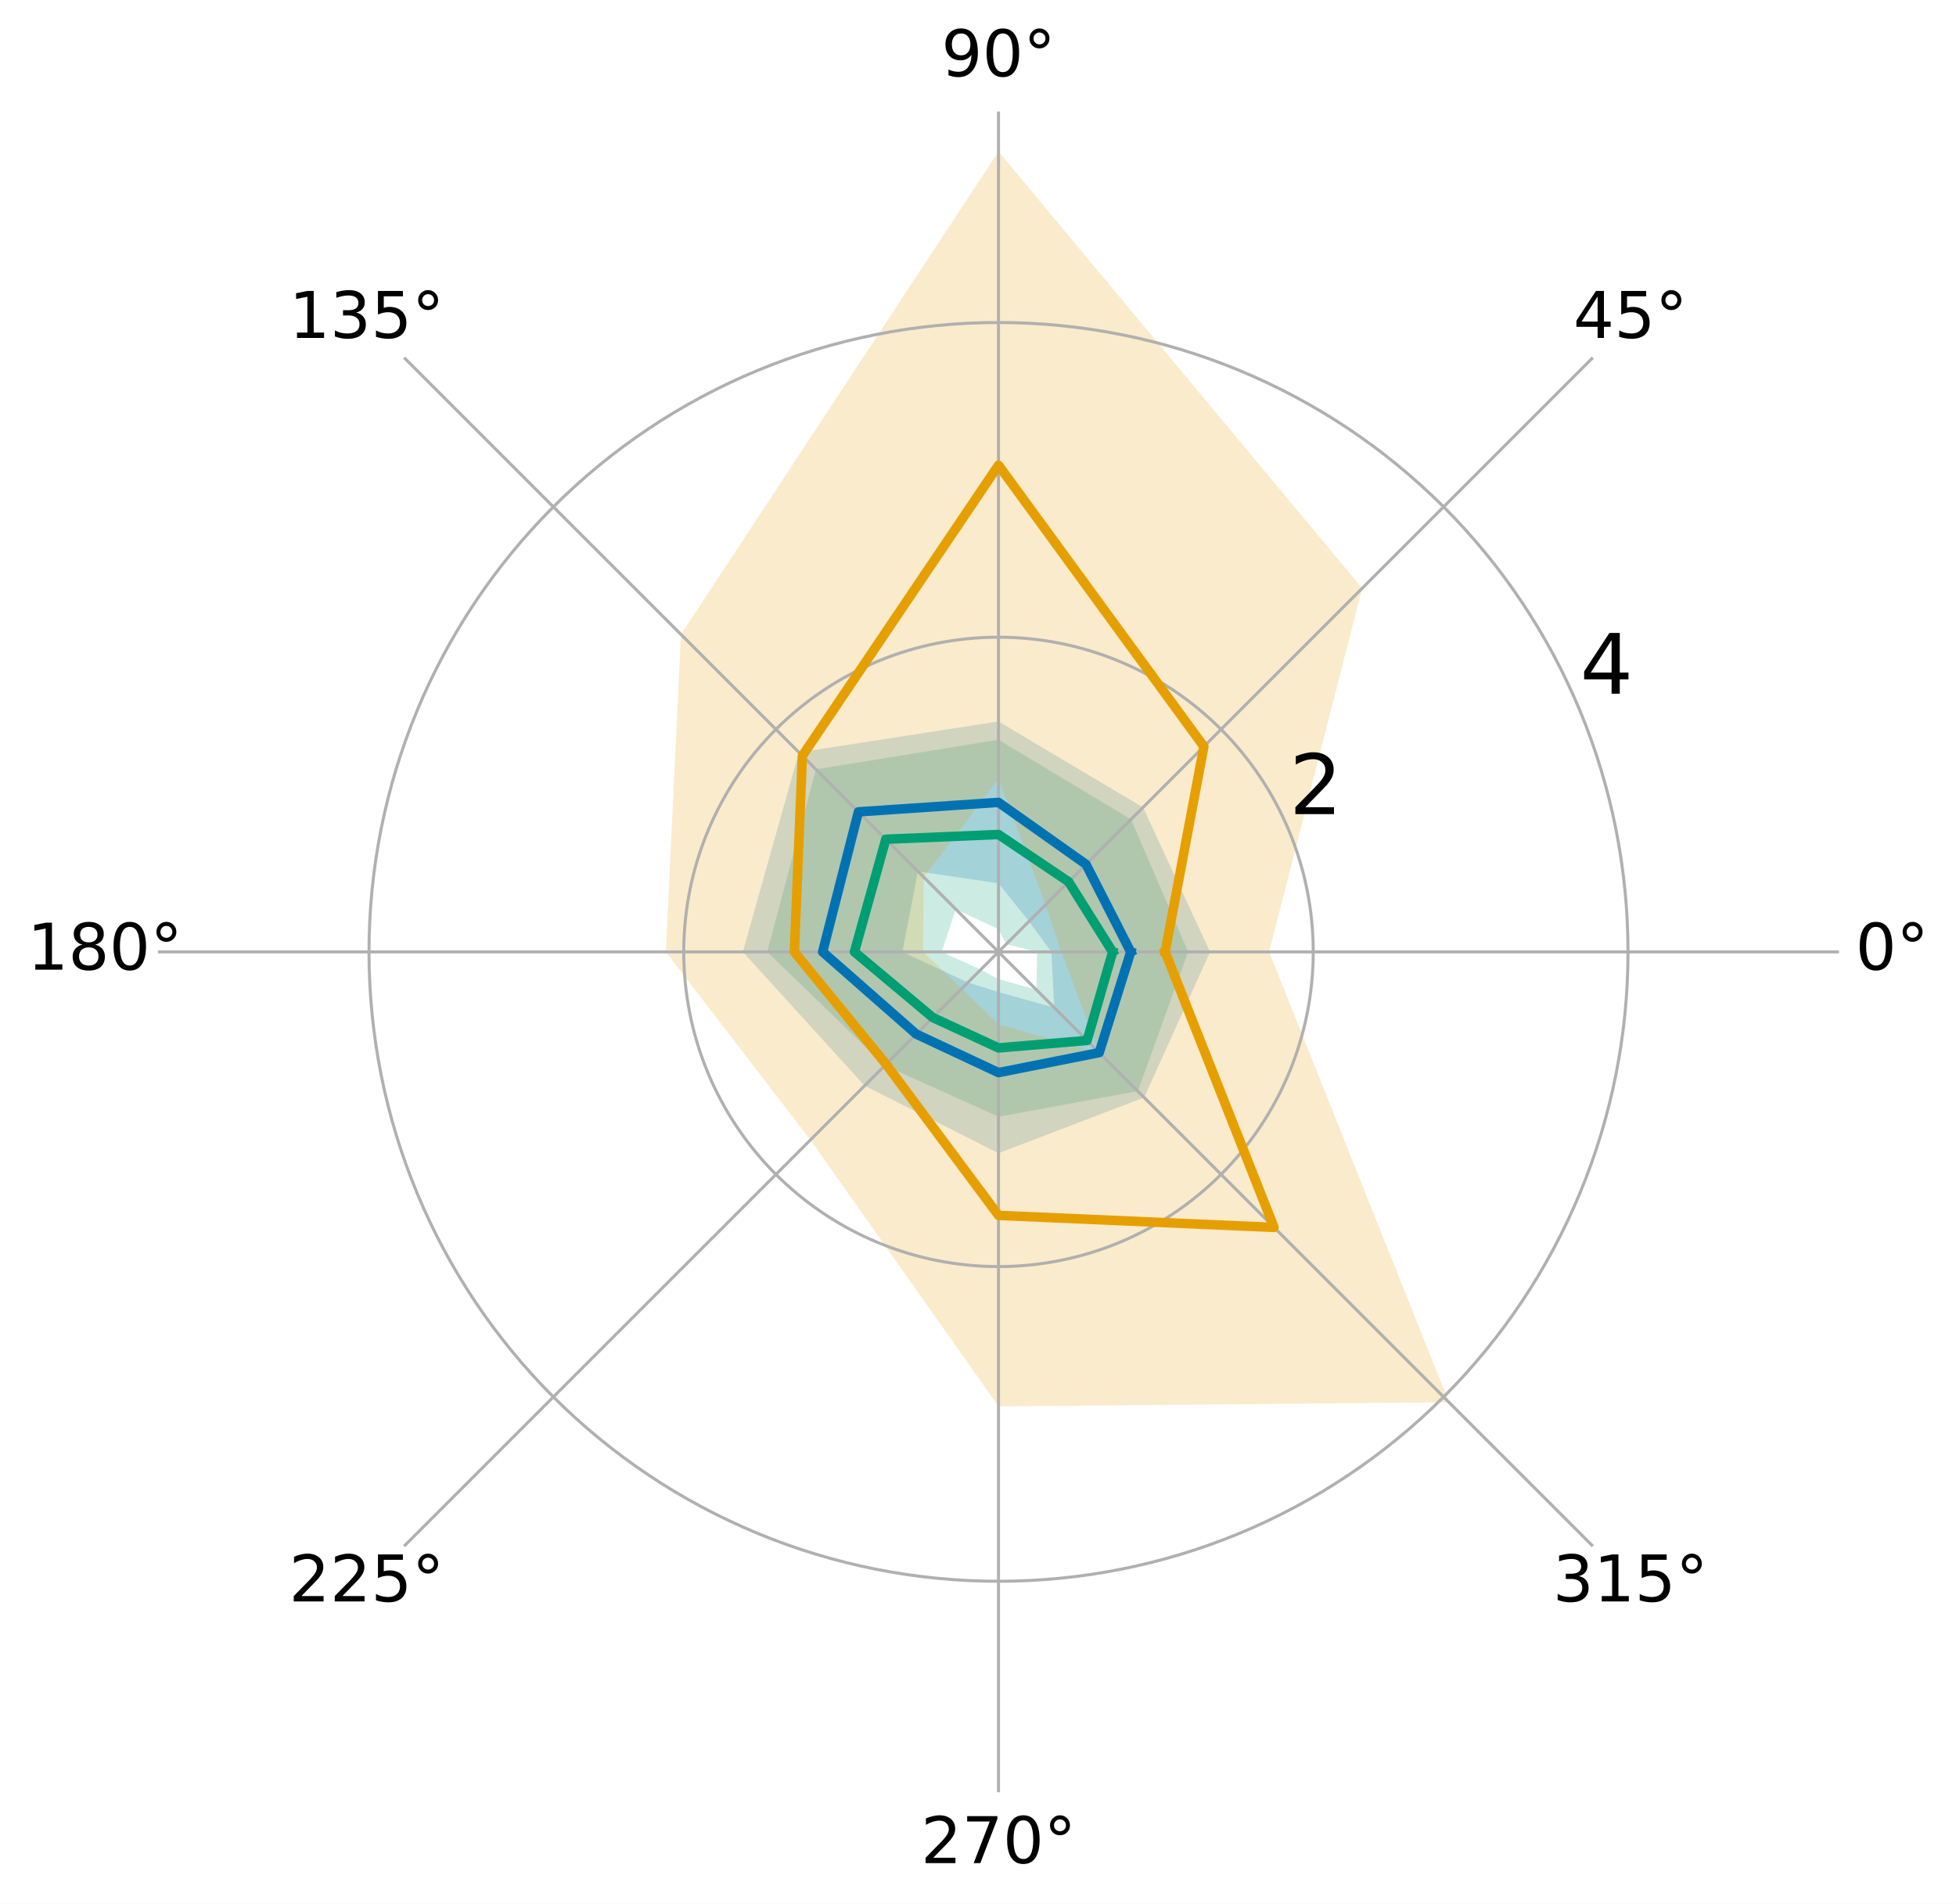
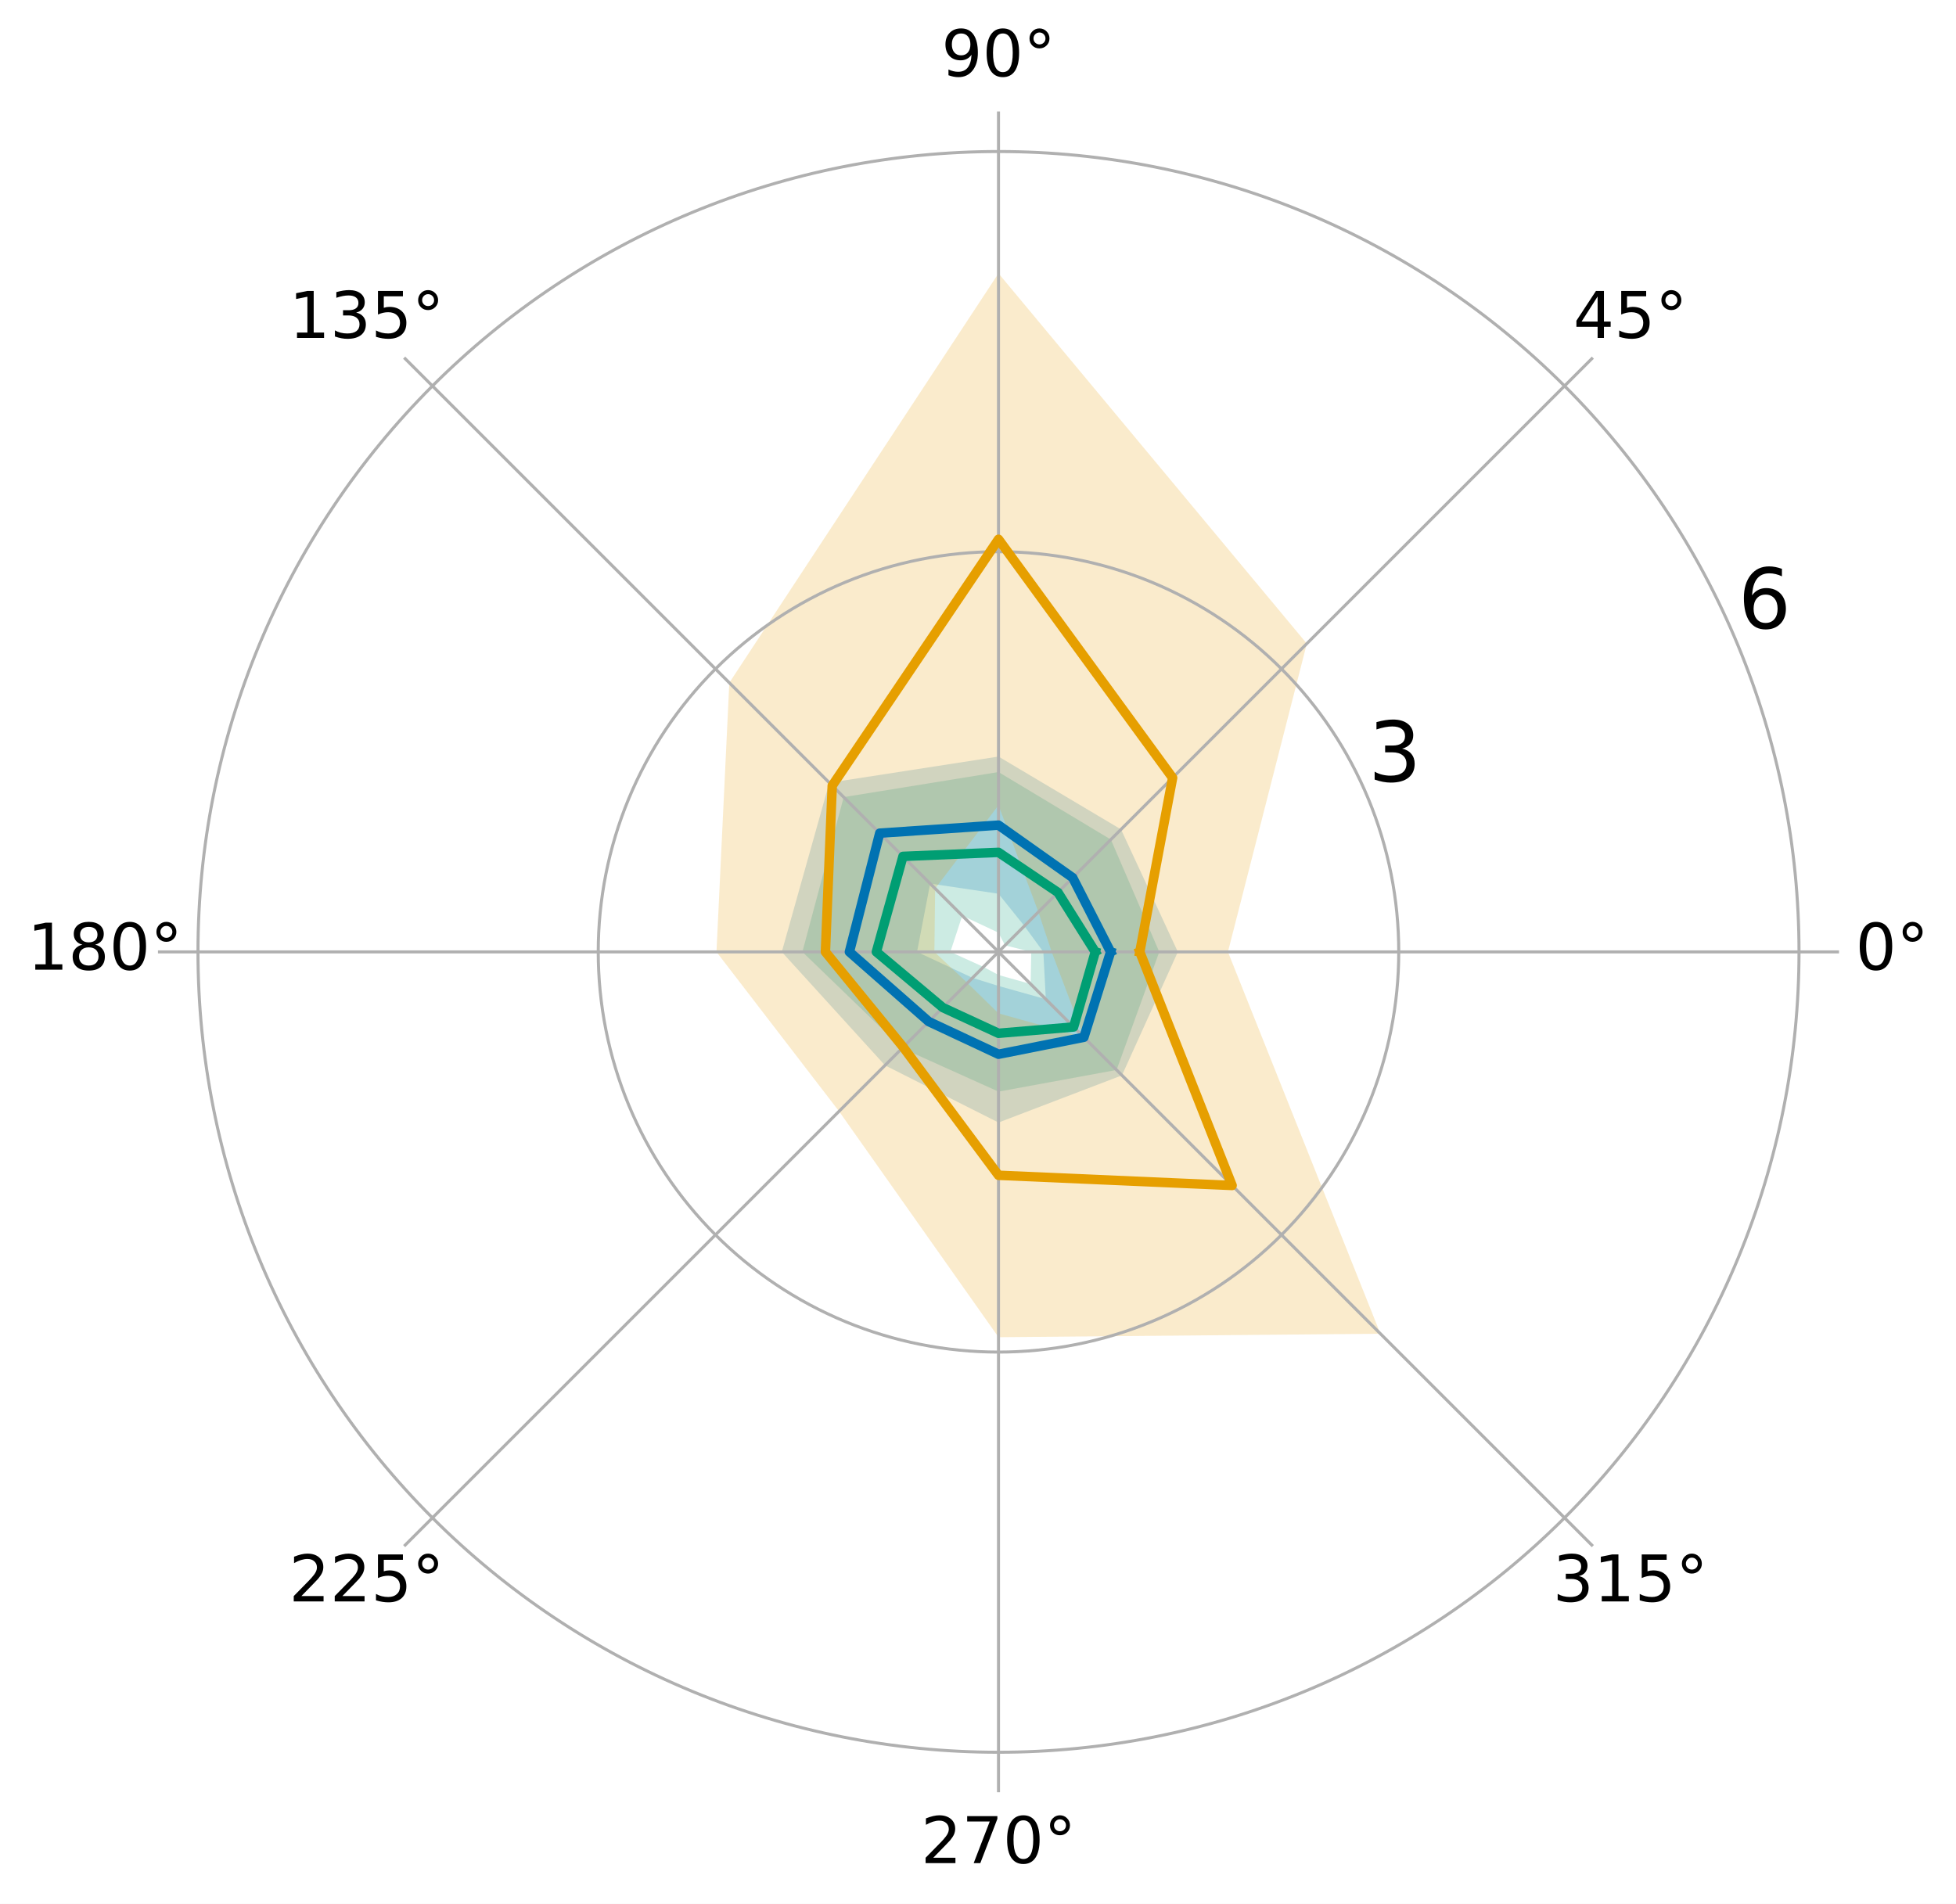
<svg xmlns="http://www.w3.org/2000/svg" xmlns:xlink="http://www.w3.org/1999/xlink" width="516.053pt" height="502.373pt" viewBox="0 0 516.053 502.373" version="1.1">
  <defs>
    <style type="text/css">*{stroke-linejoin: round; stroke-linecap: butt}</style>
  </defs>
  <g id="figure_1">
    <g id="patch_1">
      <path d="M 0 502.373  L 516.053 502.373  L 516.053 0  L 0 0  z " style="fill: #ffffff" />
    </g>
    <g id="axes_1">
      <g id="patch_2">
        <path d="M 485.194 251.186  C 485.194 222.065 479.458 193.227 468.314 166.323  C 457.17 139.418 440.834 114.97 420.242 94.378  C 399.651 73.787 375.203 57.451 348.298 46.307  C 321.394 35.163 292.556 29.426 263.434 29.426  C 234.313 29.426 205.475 35.163 178.57 46.307  C 151.666 57.451 127.218 73.787 106.626 94.378  C 86.035 114.97 69.699 139.418 58.555 166.323  C 47.411 193.227 41.674 222.065 41.674 251.186  C 41.674 280.308 47.411 309.146 58.555 336.05  C 69.699 362.955 86.035 387.403 106.626 407.994  C 127.218 428.586 151.666 444.922 178.57 456.066  C 205.475 467.21 234.313 472.946 263.434 472.946  C 292.556 472.946 321.394 467.21 348.298 456.066  C 375.203 444.922 399.651 428.586 420.242 407.994  C 440.834 387.403 457.17 362.955 468.314 336.05  C 479.458 309.146 485.194 280.308 485.194 251.186  M 263.434 251.186  C 263.434 251.186 263.434 251.186 263.434 251.186  C 263.434 251.186 263.434 251.186 263.434 251.186  C 263.434 251.186 263.434 251.186 263.434 251.186  C 263.434 251.186 263.434 251.186 263.434 251.186  C 263.434 251.186 263.434 251.186 263.434 251.186  C 263.434 251.186 263.434 251.186 263.434 251.186  C 263.434 251.186 263.434 251.186 263.434 251.186  C 263.434 251.186 263.434 251.186 263.434 251.186  C 263.434 251.186 263.434 251.186 263.434 251.186  C 263.434 251.186 263.434 251.186 263.434 251.186  C 263.434 251.186 263.434 251.186 263.434 251.186  C 263.434 251.186 263.434 251.186 263.434 251.186  C 263.434 251.186 263.434 251.186 263.434 251.186  C 263.434 251.186 263.434 251.186 263.434 251.186  C 263.434 251.186 263.434 251.186 263.434 251.186  C 263.434 251.186 263.434 251.186 263.434 251.186  z " style="fill: #ffffff" />
      </g>
-       <g id="PolyCollection_1">
+       <g id="FillBetweenPolyCollection_1">
        <defs>
-           <path id="mb5c2f7a960" d="M 313.468 -251.186  L 273.625 -251.186  L 265.47 -253.222  L 263.434 -257.159  L 252.154 -262.467  L 248.451 -251.186  L 258.759 -246.511  L 263.434 -244  L 273.431 -241.19  L 273.625 -251.186  L 313.468 -251.186  L 313.468 -251.186  L 300.181 -214.44  L 263.434 -207.694  L 233.449 -221.201  L 202.403 -251.186  L 215.258 -299.363  L 263.434 -307.169  L 298.402 -286.154  L 313.468 -251.186  z " />
+           <path id="m3e22a90288" d="M 305.852 -251.186  L 272.074 -251.186  L 265.16 -252.912  L 263.434 -256.25  L 253.871 -260.75  L 250.732 -251.186  L 259.471 -247.223  L 263.434 -245.094  L 271.909 -242.711  L 272.074 -251.186  L 305.852 -251.186  L 305.852 -251.186  L 294.588 -220.033  L 263.434 -214.314  L 238.013 -225.765  L 211.693 -251.186  L 222.591 -292.029  L 263.434 -298.648  L 293.079 -280.831  L 305.852 -251.186  z " />
        </defs>
-         <g clip-path="url(#p9a44bdde10)">
-           <use xlink:href="#mb5c2f7a960" x="0" y="502.373" style="fill: #009e73; fill-opacity: 0.2" />
-         </g>
-       </g>
-       <g id="PolyCollection_2">
+         <g clip-path="url(#p065cc90a6f)">
+           <use xlink:href="#m3e22a90288" x="0" y="502.373" style="fill: #009e73; fill-opacity: 0.2" />
+         </g>
+       </g>
+       <g id="FillBetweenPolyCollection_2">
        <defs>
-           <path id="m67152b2f02" d="M 319.25 -251.186  L 277.39 -251.186  L 271.492 -259.245  L 263.434 -269.286  L 242.171 -272.45  L 238.085 -251.186  L 255.357 -243.109  L 263.434 -240.584  L 278.161 -236.46  L 277.39 -251.186  L 319.25 -251.186  L 319.25 -251.186  L 301.859 -212.762  L 263.434 -198.072  L 228.116 -215.868  L 195.99 -251.186  L 210.781 -303.84  L 263.434 -311.99  L 301.564 -289.316  L 319.25 -251.186  z " />
+           <path id="m65d7727062" d="M 310.754 -251.186  L 275.266 -251.186  L 270.266 -258.018  L 263.434 -266.531  L 245.408 -269.213  L 241.943 -251.186  L 256.586 -244.338  L 263.434 -242.198  L 275.919 -238.702  L 275.266 -251.186  L 310.754 -251.186  L 310.754 -251.186  L 296.01 -218.611  L 263.434 -206.157  L 233.492 -221.244  L 206.256 -251.186  L 218.795 -295.825  L 263.434 -302.735  L 295.76 -283.512  L 310.754 -251.186  z " />
        </defs>
-         <g clip-path="url(#p9a44bdde10)">
-           <use xlink:href="#m67152b2f02" x="0" y="502.373" style="fill: #0072b2; fill-opacity: 0.2" />
-         </g>
-       </g>
-       <g id="PolyCollection_3">
+         <g clip-path="url(#p065cc90a6f)">
+           <use xlink:href="#m65d7727062" x="0" y="502.373" style="fill: #0072b2; fill-opacity: 0.2" />
+         </g>
+       </g>
+       <g id="FillBetweenPolyCollection_3">
        <defs>
-           <path id="m8ab8cb824d" d="M 334.834 -251.186  L 279.982 -251.186  L 275.853 -263.605  L 263.434 -296.843  L 243.719 -270.901  L 243.481 -251.186  L 253.755 -241.507  L 263.434 -232.06  L 289.985 -224.635  L 279.982 -251.186  L 334.834 -251.186  L 334.834 -251.186  L 382.284 -132.336  L 263.434 -131.256  L 213.813 -201.565  L 175.669 -251.186  L 179.664 -334.957  L 263.434 -462.386  L 359.387 -347.139  L 334.834 -251.186  z " />
+           <path id="m9f3626aa9b" d="M 323.966 -251.186  L 277.463 -251.186  L 273.963 -261.715  L 263.434 -289.893  L 246.72 -267.9  L 246.519 -251.186  L 255.228 -242.98  L 263.434 -234.971  L 285.944 -228.677  L 277.463 -251.186  L 323.966 -251.186  L 323.966 -251.186  L 364.194 -150.427  L 263.434 -149.511  L 221.366 -209.119  L 189.028 -251.186  L 192.415 -322.206  L 263.434 -430.239  L 344.782 -332.534  L 323.966 -251.186  z " />
        </defs>
-         <g clip-path="url(#p9a44bdde10)">
-           <use xlink:href="#m8ab8cb824d" x="0" y="502.373" style="fill: #e69f00; fill-opacity: 0.2" />
+         <g clip-path="url(#p065cc90a6f)">
+           <use xlink:href="#m9f3626aa9b" x="0" y="502.373" style="fill: #e69f00; fill-opacity: 0.2" />
        </g>
      </g>
      <g id="matplotlib.axis_1">
        <g id="xtick_1">
          <g id="line2d_1">
-             <path d="M 263.434 251.186  L 485.194 251.186  " clip-path="url(#p9a44bdde10)" style="fill: none; stroke: #b0b0b0; stroke-width: 0.8; stroke-linecap: square" />
+             <path d="M 263.434 251.186  L 485.194 251.186  " clip-path="url(#p065cc90a6f)" style="fill: none; stroke: #b0b0b0; stroke-width: 0.8; stroke-linecap: square" />
          </g>
          <g id="text_1">
            <g transform="translate(489.5362 255.8773) scale(0.17 -0.17)">
              <defs>
                <path id="DejaVuSans-30" d="M 2034 4250  Q 1547 4250 1301 3770  Q 1056 3291 1056 2328  Q 1056 1369 1301 889  Q 1547 409 2034 409  Q 2525 409 2770 889  Q 3016 1369 3016 2328  Q 3016 3291 2770 3770  Q 2525 4250 2034 4250  z M 2034 4750  Q 2819 4750 3233 4129  Q 3647 3509 3647 2328  Q 3647 1150 3233 529  Q 2819 -91 2034 -91  Q 1250 -91 836 529  Q 422 1150 422 2328  Q 422 3509 836 4129  Q 1250 4750 2034 4750  z " transform="scale(0.015625)" />
                <path id="DejaVuSans-b0" d="M 1600 4347  Q 1350 4347 1178 4173  Q 1006 4000 1006 3750  Q 1006 3503 1178 3333  Q 1350 3163 1600 3163  Q 1850 3163 2022 3333  Q 2194 3503 2194 3750  Q 2194 3997 2020 4172  Q 1847 4347 1600 4347  z M 1600 4750  Q 1800 4750 1984 4673  Q 2169 4597 2303 4453  Q 2447 4313 2519 4134  Q 2591 3956 2591 3750  Q 2591 3338 2302 3052  Q 2013 2766 1594 2766  Q 1172 2766 890 3047  Q 609 3328 609 3750  Q 609 4169 896 4459  Q 1184 4750 1600 4750  z " transform="scale(0.015625)" />
              </defs>
              <use xlink:href="#DejaVuSans-30" />
-               <use xlink:href="#DejaVuSans-b0" x="63.623" />
+               <use xlink:href="#DejaVuSans-b0" transform="translate(63.62305 0)" />
            </g>
          </g>
        </g>
        <g id="xtick_2">
          <g id="line2d_2">
-             <path d="M 263.434 251.186  L 420.242 94.378  " clip-path="url(#p9a44bdde10)" style="fill: none; stroke: #b0b0b0; stroke-width: 0.8; stroke-linecap: square" />
+             <path d="M 263.434 251.186  L 420.242 94.378  " clip-path="url(#p065cc90a6f)" style="fill: none; stroke: #b0b0b0; stroke-width: 0.8; stroke-linecap: square" />
          </g>
          <g id="text_2">
            <g transform="translate(415.0756 89.16985) scale(0.17 -0.17)">
              <defs>
                <path id="DejaVuSans-34" d="M 2419 4116  L 825 1625  L 2419 1625  L 2419 4116  z M 2253 4666  L 3047 4666  L 3047 1625  L 3713 1625  L 3713 1100  L 3047 1100  L 3047 0  L 2419 0  L 2419 1100  L 313 1100  L 313 1709  L 2253 4666  z " transform="scale(0.015625)" />
                <path id="DejaVuSans-35" d="M 691 4666  L 3169 4666  L 3169 4134  L 1269 4134  L 1269 2991  Q 1406 3038 1543 3061  Q 1681 3084 1819 3084  Q 2600 3084 3056 2656  Q 3513 2228 3513 1497  Q 3513 744 3044 326  Q 2575 -91 1722 -91  Q 1428 -91 1123 -41  Q 819 9 494 109  L 494 744  Q 775 591 1075 516  Q 1375 441 1709 441  Q 2250 441 2565 725  Q 2881 1009 2881 1497  Q 2881 1984 2565 2268  Q 2250 2553 1709 2553  Q 1456 2553 1204 2497  Q 953 2441 691 2322  L 691 4666  z " transform="scale(0.015625)" />
              </defs>
              <use xlink:href="#DejaVuSans-34" />
-               <use xlink:href="#DejaVuSans-35" x="63.623" />
-               <use xlink:href="#DejaVuSans-b0" x="127.246" />
+               <use xlink:href="#DejaVuSans-35" transform="translate(63.62305 0)" />
+               <use xlink:href="#DejaVuSans-b0" transform="translate(127.2461 0)" />
            </g>
          </g>
        </g>
        <g id="xtick_3">
          <g id="line2d_3">
-             <path d="M 263.434 251.186  L 263.434 29.426  " clip-path="url(#p9a44bdde10)" style="fill: none; stroke: #b0b0b0; stroke-width: 0.8; stroke-linecap: square" />
+             <path d="M 263.434 251.186  L 263.434 29.426  " clip-path="url(#p065cc90a6f)" style="fill: none; stroke: #b0b0b0; stroke-width: 0.8; stroke-linecap: square" />
          </g>
          <g id="text_3">
            <g transform="translate(248.3681 20.11734) scale(0.17 -0.17)">
              <defs>
                <path id="DejaVuSans-39" d="M 703 97  L 703 672  Q 941 559 1184 500  Q 1428 441 1663 441  Q 2288 441 2617 861  Q 2947 1281 2994 2138  Q 2813 1869 2534 1725  Q 2256 1581 1919 1581  Q 1219 1581 811 2004  Q 403 2428 403 3163  Q 403 3881 828 4315  Q 1253 4750 1959 4750  Q 2769 4750 3195 4129  Q 3622 3509 3622 2328  Q 3622 1225 3098 567  Q 2575 -91 1691 -91  Q 1453 -91 1209 -44  Q 966 3 703 97  z M 1959 2075  Q 2384 2075 2632 2365  Q 2881 2656 2881 3163  Q 2881 3666 2632 3958  Q 2384 4250 1959 4250  Q 1534 4250 1286 3958  Q 1038 3666 1038 3163  Q 1038 2656 1286 2365  Q 1534 2075 1959 2075  z " transform="scale(0.015625)" />
              </defs>
              <use xlink:href="#DejaVuSans-39" />
-               <use xlink:href="#DejaVuSans-30" x="63.623" />
-               <use xlink:href="#DejaVuSans-b0" x="127.246" />
+               <use xlink:href="#DejaVuSans-30" transform="translate(63.62305 0)" />
+               <use xlink:href="#DejaVuSans-b0" transform="translate(127.2461 0)" />
            </g>
          </g>
        </g>
        <g id="xtick_4">
          <g id="line2d_4">
-             <path d="M 263.434 251.186  L 106.626 94.378  " clip-path="url(#p9a44bdde10)" style="fill: none; stroke: #b0b0b0; stroke-width: 0.8; stroke-linecap: square" />
+             <path d="M 263.434 251.186  L 106.626 94.378  " clip-path="url(#p065cc90a6f)" style="fill: none; stroke: #b0b0b0; stroke-width: 0.8; stroke-linecap: square" />
          </g>
          <g id="text_4">
            <g transform="translate(76.2525 89.16985) scale(0.17 -0.17)">
              <defs>
                <path id="DejaVuSans-31" d="M 794 531  L 1825 531  L 1825 4091  L 703 3866  L 703 4441  L 1819 4666  L 2450 4666  L 2450 531  L 3481 531  L 3481 0  L 794 0  L 794 531  z " transform="scale(0.015625)" />
                <path id="DejaVuSans-33" d="M 2597 2516  Q 3050 2419 3304 2112  Q 3559 1806 3559 1356  Q 3559 666 3084 287  Q 2609 -91 1734 -91  Q 1441 -91 1130 -33  Q 819 25 488 141  L 488 750  Q 750 597 1062 519  Q 1375 441 1716 441  Q 2309 441 2620 675  Q 2931 909 2931 1356  Q 2931 1769 2642 2001  Q 2353 2234 1838 2234  L 1294 2234  L 1294 2753  L 1863 2753  Q 2328 2753 2575 2939  Q 2822 3125 2822 3475  Q 2822 3834 2567 4026  Q 2313 4219 1838 4219  Q 1578 4219 1281 4162  Q 984 4106 628 3988  L 628 4550  Q 988 4650 1302 4700  Q 1616 4750 1894 4750  Q 2613 4750 3031 4423  Q 3450 4097 3450 3541  Q 3450 3153 3228 2886  Q 3006 2619 2597 2516  z " transform="scale(0.015625)" />
              </defs>
              <use xlink:href="#DejaVuSans-31" />
-               <use xlink:href="#DejaVuSans-33" x="63.623" />
-               <use xlink:href="#DejaVuSans-35" x="127.246" />
-               <use xlink:href="#DejaVuSans-b0" x="190.869" />
+               <use xlink:href="#DejaVuSans-33" transform="translate(63.62305 0)" />
+               <use xlink:href="#DejaVuSans-35" transform="translate(127.2461 0)" />
+               <use xlink:href="#DejaVuSans-b0" transform="translate(190.8691 0)" />
            </g>
          </g>
        </g>
        <g id="xtick_5">
          <g id="line2d_5">
-             <path d="M 263.434 251.186  L 41.674 251.186  " clip-path="url(#p9a44bdde10)" style="fill: none; stroke: #b0b0b0; stroke-width: 0.8; stroke-linecap: square" />
+             <path d="M 263.434 251.186  L 41.674 251.186  " clip-path="url(#p065cc90a6f)" style="fill: none; stroke: #b0b0b0; stroke-width: 0.8; stroke-linecap: square" />
          </g>
          <g id="text_5">
            <g transform="translate(7.2 255.8773) scale(0.17 -0.17)">
              <defs>
                <path id="DejaVuSans-38" d="M 2034 2216  Q 1584 2216 1326 1975  Q 1069 1734 1069 1313  Q 1069 891 1326 650  Q 1584 409 2034 409  Q 2484 409 2743 651  Q 3003 894 3003 1313  Q 3003 1734 2745 1975  Q 2488 2216 2034 2216  z M 1403 2484  Q 997 2584 770 2862  Q 544 3141 544 3541  Q 544 4100 942 4425  Q 1341 4750 2034 4750  Q 2731 4750 3128 4425  Q 3525 4100 3525 3541  Q 3525 3141 3298 2862  Q 3072 2584 2669 2484  Q 3125 2378 3379 2068  Q 3634 1759 3634 1313  Q 3634 634 3220 271  Q 2806 -91 2034 -91  Q 1263 -91 848 271  Q 434 634 434 1313  Q 434 1759 690 2068  Q 947 2378 1403 2484  z M 1172 3481  Q 1172 3119 1398 2916  Q 1625 2713 2034 2713  Q 2441 2713 2670 2916  Q 2900 3119 2900 3481  Q 2900 3844 2670 4047  Q 2441 4250 2034 4250  Q 1625 4250 1398 4047  Q 1172 3844 1172 3481  z " transform="scale(0.015625)" />
              </defs>
              <use xlink:href="#DejaVuSans-31" />
-               <use xlink:href="#DejaVuSans-38" x="63.623" />
-               <use xlink:href="#DejaVuSans-30" x="127.246" />
-               <use xlink:href="#DejaVuSans-b0" x="190.869" />
+               <use xlink:href="#DejaVuSans-38" transform="translate(63.62305 0)" />
+               <use xlink:href="#DejaVuSans-30" transform="translate(127.2461 0)" />
+               <use xlink:href="#DejaVuSans-b0" transform="translate(190.8691 0)" />
            </g>
          </g>
        </g>
        <g id="xtick_6">
          <g id="line2d_6">
-             <path d="M 263.434 251.186  L 106.626 407.994  " clip-path="url(#p9a44bdde10)" style="fill: none; stroke: #b0b0b0; stroke-width: 0.8; stroke-linecap: square" />
+             <path d="M 263.434 251.186  L 106.626 407.994  " clip-path="url(#p065cc90a6f)" style="fill: none; stroke: #b0b0b0; stroke-width: 0.8; stroke-linecap: square" />
          </g>
          <g id="text_6">
            <g transform="translate(76.2525 422.5848) scale(0.17 -0.17)">
              <defs>
                <path id="DejaVuSans-32" d="M 1228 531  L 3431 531  L 3431 0  L 469 0  L 469 531  Q 828 903 1448 1529  Q 2069 2156 2228 2338  Q 2531 2678 2651 2914  Q 2772 3150 2772 3378  Q 2772 3750 2511 3984  Q 2250 4219 1831 4219  Q 1534 4219 1204 4116  Q 875 4013 500 3803  L 500 4441  Q 881 4594 1212 4672  Q 1544 4750 1819 4750  Q 2544 4750 2975 4387  Q 3406 4025 3406 3419  Q 3406 3131 3298 2873  Q 3191 2616 2906 2266  Q 2828 2175 2409 1742  Q 1991 1309 1228 531  z " transform="scale(0.015625)" />
              </defs>
              <use xlink:href="#DejaVuSans-32" />
-               <use xlink:href="#DejaVuSans-32" x="63.623" />
-               <use xlink:href="#DejaVuSans-35" x="127.246" />
-               <use xlink:href="#DejaVuSans-b0" x="190.869" />
+               <use xlink:href="#DejaVuSans-32" transform="translate(63.62305 0)" />
+               <use xlink:href="#DejaVuSans-35" transform="translate(127.2461 0)" />
+               <use xlink:href="#DejaVuSans-b0" transform="translate(190.8691 0)" />
            </g>
          </g>
        </g>
        <g id="xtick_7">
          <g id="line2d_7">
-             <path d="M 263.434 251.186  L 263.434 472.946  " clip-path="url(#p9a44bdde10)" style="fill: none; stroke: #b0b0b0; stroke-width: 0.8; stroke-linecap: square" />
+             <path d="M 263.434 251.186  L 263.434 472.946  " clip-path="url(#p065cc90a6f)" style="fill: none; stroke: #b0b0b0; stroke-width: 0.8; stroke-linecap: square" />
          </g>
          <g id="text_7">
            <g transform="translate(242.96 491.6373) scale(0.17 -0.17)">
              <defs>
                <path id="DejaVuSans-37" d="M 525 4666  L 3525 4666  L 3525 4397  L 1831 0  L 1172 0  L 2766 4134  L 525 4134  L 525 4666  z " transform="scale(0.015625)" />
              </defs>
              <use xlink:href="#DejaVuSans-32" />
-               <use xlink:href="#DejaVuSans-37" x="63.623" />
-               <use xlink:href="#DejaVuSans-30" x="127.246" />
-               <use xlink:href="#DejaVuSans-b0" x="190.869" />
+               <use xlink:href="#DejaVuSans-37" transform="translate(63.62305 0)" />
+               <use xlink:href="#DejaVuSans-30" transform="translate(127.2461 0)" />
+               <use xlink:href="#DejaVuSans-b0" transform="translate(190.8691 0)" />
            </g>
          </g>
        </g>
        <g id="xtick_8">
          <g id="line2d_8">
-             <path d="M 263.434 251.186  L 420.242 407.994  " clip-path="url(#p9a44bdde10)" style="fill: none; stroke: #b0b0b0; stroke-width: 0.8; stroke-linecap: square" />
+             <path d="M 263.434 251.186  L 420.242 407.994  " clip-path="url(#p065cc90a6f)" style="fill: none; stroke: #b0b0b0; stroke-width: 0.8; stroke-linecap: square" />
          </g>
          <g id="text_8">
            <g transform="translate(409.6675 422.5848) scale(0.17 -0.17)">
              <use xlink:href="#DejaVuSans-33" />
-               <use xlink:href="#DejaVuSans-31" x="63.623" />
-               <use xlink:href="#DejaVuSans-35" x="127.246" />
-               <use xlink:href="#DejaVuSans-b0" x="190.869" />
+               <use xlink:href="#DejaVuSans-31" transform="translate(63.62305 0)" />
+               <use xlink:href="#DejaVuSans-35" transform="translate(127.2461 0)" />
+               <use xlink:href="#DejaVuSans-b0" transform="translate(190.8691 0)" />
            </g>
          </g>
        </g>
      </g>
      <g id="matplotlib.axis_2">
        <g id="ytick_1">
          <g id="line2d_9">
-             <path d="M 346.474 251.186  C 346.474 240.282 344.326 229.483 340.153 219.408  C 335.98 209.334 329.863 200.179 322.152 192.468  C 314.442 184.757 305.287 178.641 295.212 174.467  C 285.138 170.294 274.339 168.146 263.434 168.146  C 252.53 168.146 241.731 170.294 231.656 174.467  C 221.582 178.641 212.427 184.757 204.716 192.468  C 197.005 200.179 190.889 209.334 186.715 219.408  C 182.542 229.483 180.394 240.282 180.394 251.186  C 180.394 262.091 182.542 272.89 186.715 282.964  C 190.889 293.039 197.005 302.194 204.716 309.905  C 212.427 317.615 221.582 323.732 231.656 327.905  C 241.731 332.078 252.53 334.226 263.434 334.226  C 274.339 334.226 285.138 332.078 295.212 327.905  C 305.287 323.732 314.442 317.615 322.152 309.905  C 329.863 302.194 335.98 293.039 340.153 282.964  C 344.326 272.89 346.474 262.091 346.474 251.186  " clip-path="url(#p9a44bdde10)" style="fill: none; stroke: #b0b0b0; stroke-width: 0.8; stroke-linecap: square" />
+             <path d="M 369.034 251.186  C 369.034 237.319 366.303 223.587 360.996 210.775  C 355.689 197.963 347.91 186.322 338.105 176.516  C 328.299 166.71 316.657 158.931 303.846 153.625  C 291.034 148.318 277.302 145.586 263.434 145.586  C 249.567 145.586 235.835 148.318 223.023 153.625  C 210.211 158.931 198.57 166.71 188.764 176.516  C 178.958 186.322 171.179 197.963 165.873 210.775  C 160.566 223.587 157.834 237.319 157.834 251.186  C 157.834 265.054 160.566 278.786 165.873 291.598  C 171.179 304.409 178.958 316.051 188.764 325.857  C 198.57 335.663 210.211 343.441 223.023 348.748  C 235.835 354.055 249.567 356.786 263.434 356.786  C 277.302 356.786 291.034 354.055 303.846 348.748  C 316.657 343.441 328.299 335.663 338.105 325.857  C 347.91 316.051 355.689 304.409 360.996 291.598  C 366.303 278.786 369.034 265.054 369.034 251.186  " clip-path="url(#p065cc90a6f)" style="fill: none; stroke: #b0b0b0; stroke-width: 0.8; stroke-linecap: square" />
          </g>
          <g id="text_9">
-             <g transform="translate(340.1533 214.8331) scale(0.22 -0.22)">
-               <use xlink:href="#DejaVuSans-32" />
+             <g transform="translate(360.9961 206.1997) scale(0.22 -0.22)">
+               <use xlink:href="#DejaVuSans-33" />
            </g>
          </g>
        </g>
        <g id="ytick_2">
          <g id="line2d_10">
-             <path d="M 429.514 251.186  C 429.514 229.377 425.218 207.78 416.872 187.63  C 408.526 167.481 396.292 149.172 380.871 133.75  C 365.449 118.329 347.14 106.095 326.99 97.749  C 306.841 89.402 285.244 85.106 263.434 85.106  C 241.625 85.106 220.028 89.402 199.878 97.749  C 179.729 106.095 161.42 118.329 145.998 133.75  C 130.577 149.172 118.343 167.481 109.997 187.63  C 101.65 207.78 97.354 229.377 97.354 251.186  C 97.354 272.996 101.65 294.593 109.997 314.742  C 118.343 334.892 130.577 353.201 145.998 368.623  C 161.42 384.044 179.729 396.278 199.878 404.624  C 220.028 412.97 241.625 417.266 263.434 417.266  C 285.244 417.266 306.841 412.97 326.99 404.624  C 347.14 396.278 365.449 384.044 380.871 368.623  C 396.292 353.201 408.526 334.892 416.872 314.742  C 425.218 294.593 429.514 272.996 429.514 251.186  " clip-path="url(#p9a44bdde10)" style="fill: none; stroke: #b0b0b0; stroke-width: 0.8; stroke-linecap: square" />
+             <path d="M 474.634 251.186  C 474.634 223.452 469.171 195.987 458.558 170.364  C 447.944 144.74 432.387 121.457 412.775 101.845  C 393.164 82.234 369.88 66.677 344.257 56.063  C 318.634 45.45 291.169 39.986 263.434 39.986  C 235.7 39.986 208.235 45.45 182.612 56.063  C 156.988 66.677 133.705 82.234 114.093 101.845  C 94.482 121.457 78.925 144.74 68.311 170.364  C 57.697 195.987 52.234 223.452 52.234 251.186  C 52.234 278.921 57.697 306.386 68.311 332.009  C 78.925 357.633 94.482 380.916 114.093 400.527  C 133.705 420.139 156.988 435.696 182.612 446.31  C 208.235 456.923 235.7 462.386 263.434 462.386  C 291.169 462.386 318.634 456.923 344.257 446.31  C 369.88 435.696 393.164 420.139 412.775 400.527  C 432.387 380.916 447.944 357.633 458.558 332.009  C 469.171 306.386 474.634 278.921 474.634 251.186  " clip-path="url(#p065cc90a6f)" style="fill: none; stroke: #b0b0b0; stroke-width: 0.8; stroke-linecap: square" />
          </g>
          <g id="text_10">
-             <g transform="translate(416.8722 183.0551) scale(0.22 -0.22)">
-               <use xlink:href="#DejaVuSans-34" />
+             <g transform="translate(458.5577 165.7884) scale(0.22 -0.22)">
+               <defs>
+                 <path id="DejaVuSans-36" d="M 2113 2584  Q 1688 2584 1439 2293  Q 1191 2003 1191 1497  Q 1191 994 1439 701  Q 1688 409 2113 409  Q 2538 409 2786 701  Q 3034 994 3034 1497  Q 3034 2003 2786 2293  Q 2538 2584 2113 2584  z M 3366 4563  L 3366 3988  Q 3128 4100 2886 4159  Q 2644 4219 2406 4219  Q 1781 4219 1451 3797  Q 1122 3375 1075 2522  Q 1259 2794 1537 2939  Q 1816 3084 2150 3084  Q 2853 3084 3261 2657  Q 3669 2231 3669 1497  Q 3669 778 3244 343  Q 2819 -91 2113 -91  Q 1303 -91 875 529  Q 447 1150 447 2328  Q 447 3434 972 4092  Q 1497 4750 2381 4750  Q 2619 4750 2861 4703  Q 3103 4656 3366 4563  z " transform="scale(0.015625)" />
+               </defs>
+               <use xlink:href="#DejaVuSans-36" />
            </g>
          </g>
        </g>
      </g>
      <g id="line2d_11">
-         <path d="M 293.547 251.186  L 281.936 232.685  L 263.434 220.209  L 233.706 221.458  L 225.427 251.186  L 246.104 268.517  L 263.434 276.526  L 286.806 274.558  L 293.547 251.186  " clip-path="url(#p9a44bdde10)" style="fill: none; stroke: #009e73; stroke-width: 2.5; stroke-linecap: square" />
+         <path d="M 288.963 251.186  L 279.119 235.501  L 263.434 224.924  L 238.231 225.983  L 231.212 251.186  L 248.742 265.879  L 263.434 272.669  L 283.248 271  L 288.963 251.186  " clip-path="url(#p065cc90a6f)" style="fill: none; stroke: #009e73; stroke-width: 2.5; stroke-linecap: square" />
      </g>
      <g id="line2d_12">
-         <path d="M 298.32 251.186  L 286.528 228.093  L 263.434 211.734  L 226.476 214.228  L 217.037 251.186  L 241.736 272.885  L 263.434 283.045  L 290.01 277.762  L 298.32 251.186  " clip-path="url(#p9a44bdde10)" style="fill: none; stroke: #0072b2; stroke-width: 2.5; stroke-linecap: square" />
+         <path d="M 293.01 251.186  L 283.013 231.608  L 263.434 217.74  L 232.101 219.853  L 224.1 251.186  L 245.039 269.582  L 263.434 278.195  L 285.965 273.717  L 293.01 251.186  " clip-path="url(#p065cc90a6f)" style="fill: none; stroke: #0072b2; stroke-width: 2.5; stroke-linecap: square" />
      </g>
      <g id="line2d_13">
-         <path d="M 307.408 251.186  L 317.62 197  L 263.434 122.758  L 211.691 199.443  L 209.575 251.186  L 233.784 280.837  L 263.434 320.715  L 336.135 323.887  L 307.408 251.186  " clip-path="url(#p9a44bdde10)" style="fill: none; stroke: #e69f00; stroke-width: 2.5; stroke-linecap: square" />
+         <path d="M 300.714 251.186  L 309.372 205.248  L 263.434 142.307  L 219.568 207.32  L 217.773 251.186  L 238.297 276.323  L 263.434 310.132  L 325.069 312.821  L 300.714 251.186  " clip-path="url(#p065cc90a6f)" style="fill: none; stroke: #e69f00; stroke-width: 2.5; stroke-linecap: square" />
      </g>
    </g>
  </g>
  <defs>
-     <clipPath id="p9a44bdde10">
+     <clipPath id="p065cc90a6f">
      <path d="M 485.194 251.186  C 485.194 222.065 479.458 193.227 468.314 166.323  C 457.17 139.418 440.834 114.97 420.242 94.378  C 399.651 73.787 375.203 57.451 348.298 46.307  C 321.394 35.163 292.556 29.426 263.434 29.426  C 234.313 29.426 205.475 35.163 178.57 46.307  C 151.666 57.451 127.218 73.787 106.626 94.378  C 86.035 114.97 69.699 139.418 58.555 166.323  C 47.411 193.227 41.674 222.065 41.674 251.186  C 41.674 280.308 47.411 309.146 58.555 336.05  C 69.699 362.955 86.035 387.403 106.626 407.994  C 127.218 428.586 151.666 444.922 178.57 456.066  C 205.475 467.21 234.313 472.946 263.434 472.946  C 292.556 472.946 321.394 467.21 348.298 456.066  C 375.203 444.922 399.651 428.586 420.242 407.994  C 440.834 387.403 457.17 362.955 468.314 336.05  C 479.458 309.146 485.194 280.308 485.194 251.186  M 263.434 251.186  C 263.434 251.186 263.434 251.186 263.434 251.186  C 263.434 251.186 263.434 251.186 263.434 251.186  C 263.434 251.186 263.434 251.186 263.434 251.186  C 263.434 251.186 263.434 251.186 263.434 251.186  C 263.434 251.186 263.434 251.186 263.434 251.186  C 263.434 251.186 263.434 251.186 263.434 251.186  C 263.434 251.186 263.434 251.186 263.434 251.186  C 263.434 251.186 263.434 251.186 263.434 251.186  C 263.434 251.186 263.434 251.186 263.434 251.186  C 263.434 251.186 263.434 251.186 263.434 251.186  C 263.434 251.186 263.434 251.186 263.434 251.186  C 263.434 251.186 263.434 251.186 263.434 251.186  C 263.434 251.186 263.434 251.186 263.434 251.186  C 263.434 251.186 263.434 251.186 263.434 251.186  C 263.434 251.186 263.434 251.186 263.434 251.186  C 263.434 251.186 263.434 251.186 263.434 251.186  z " />
    </clipPath>
  </defs>
</svg>
